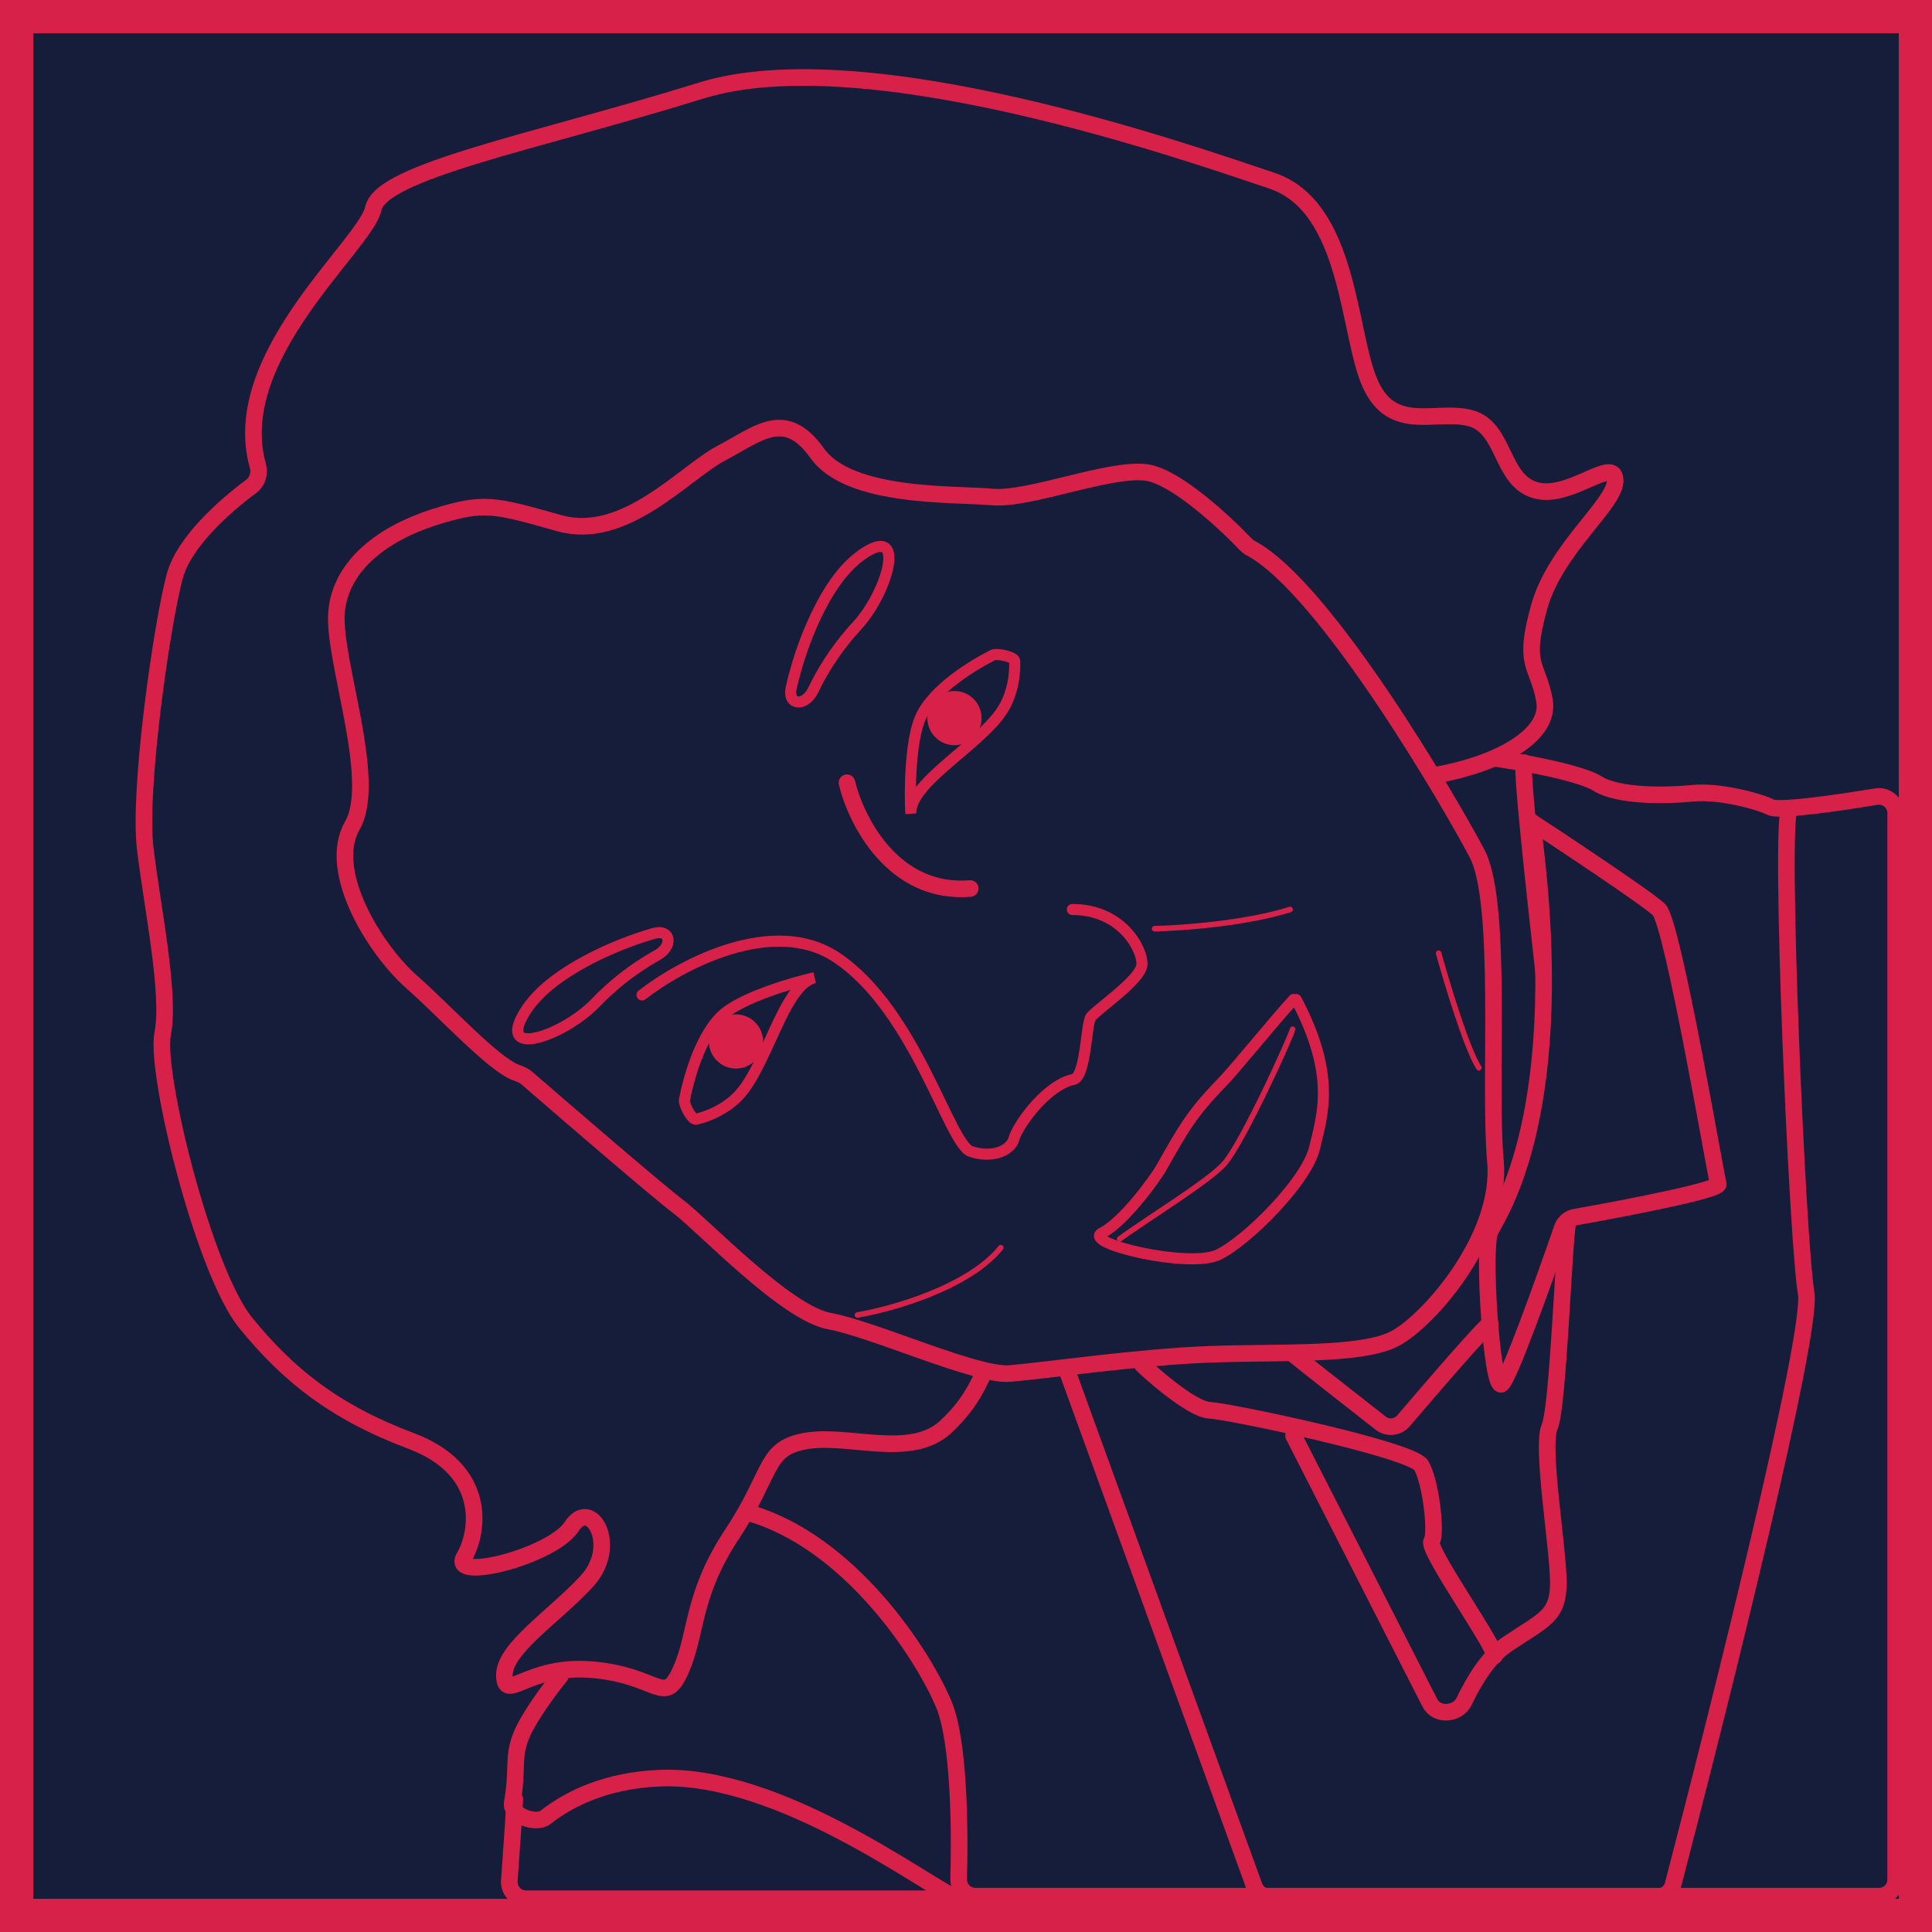
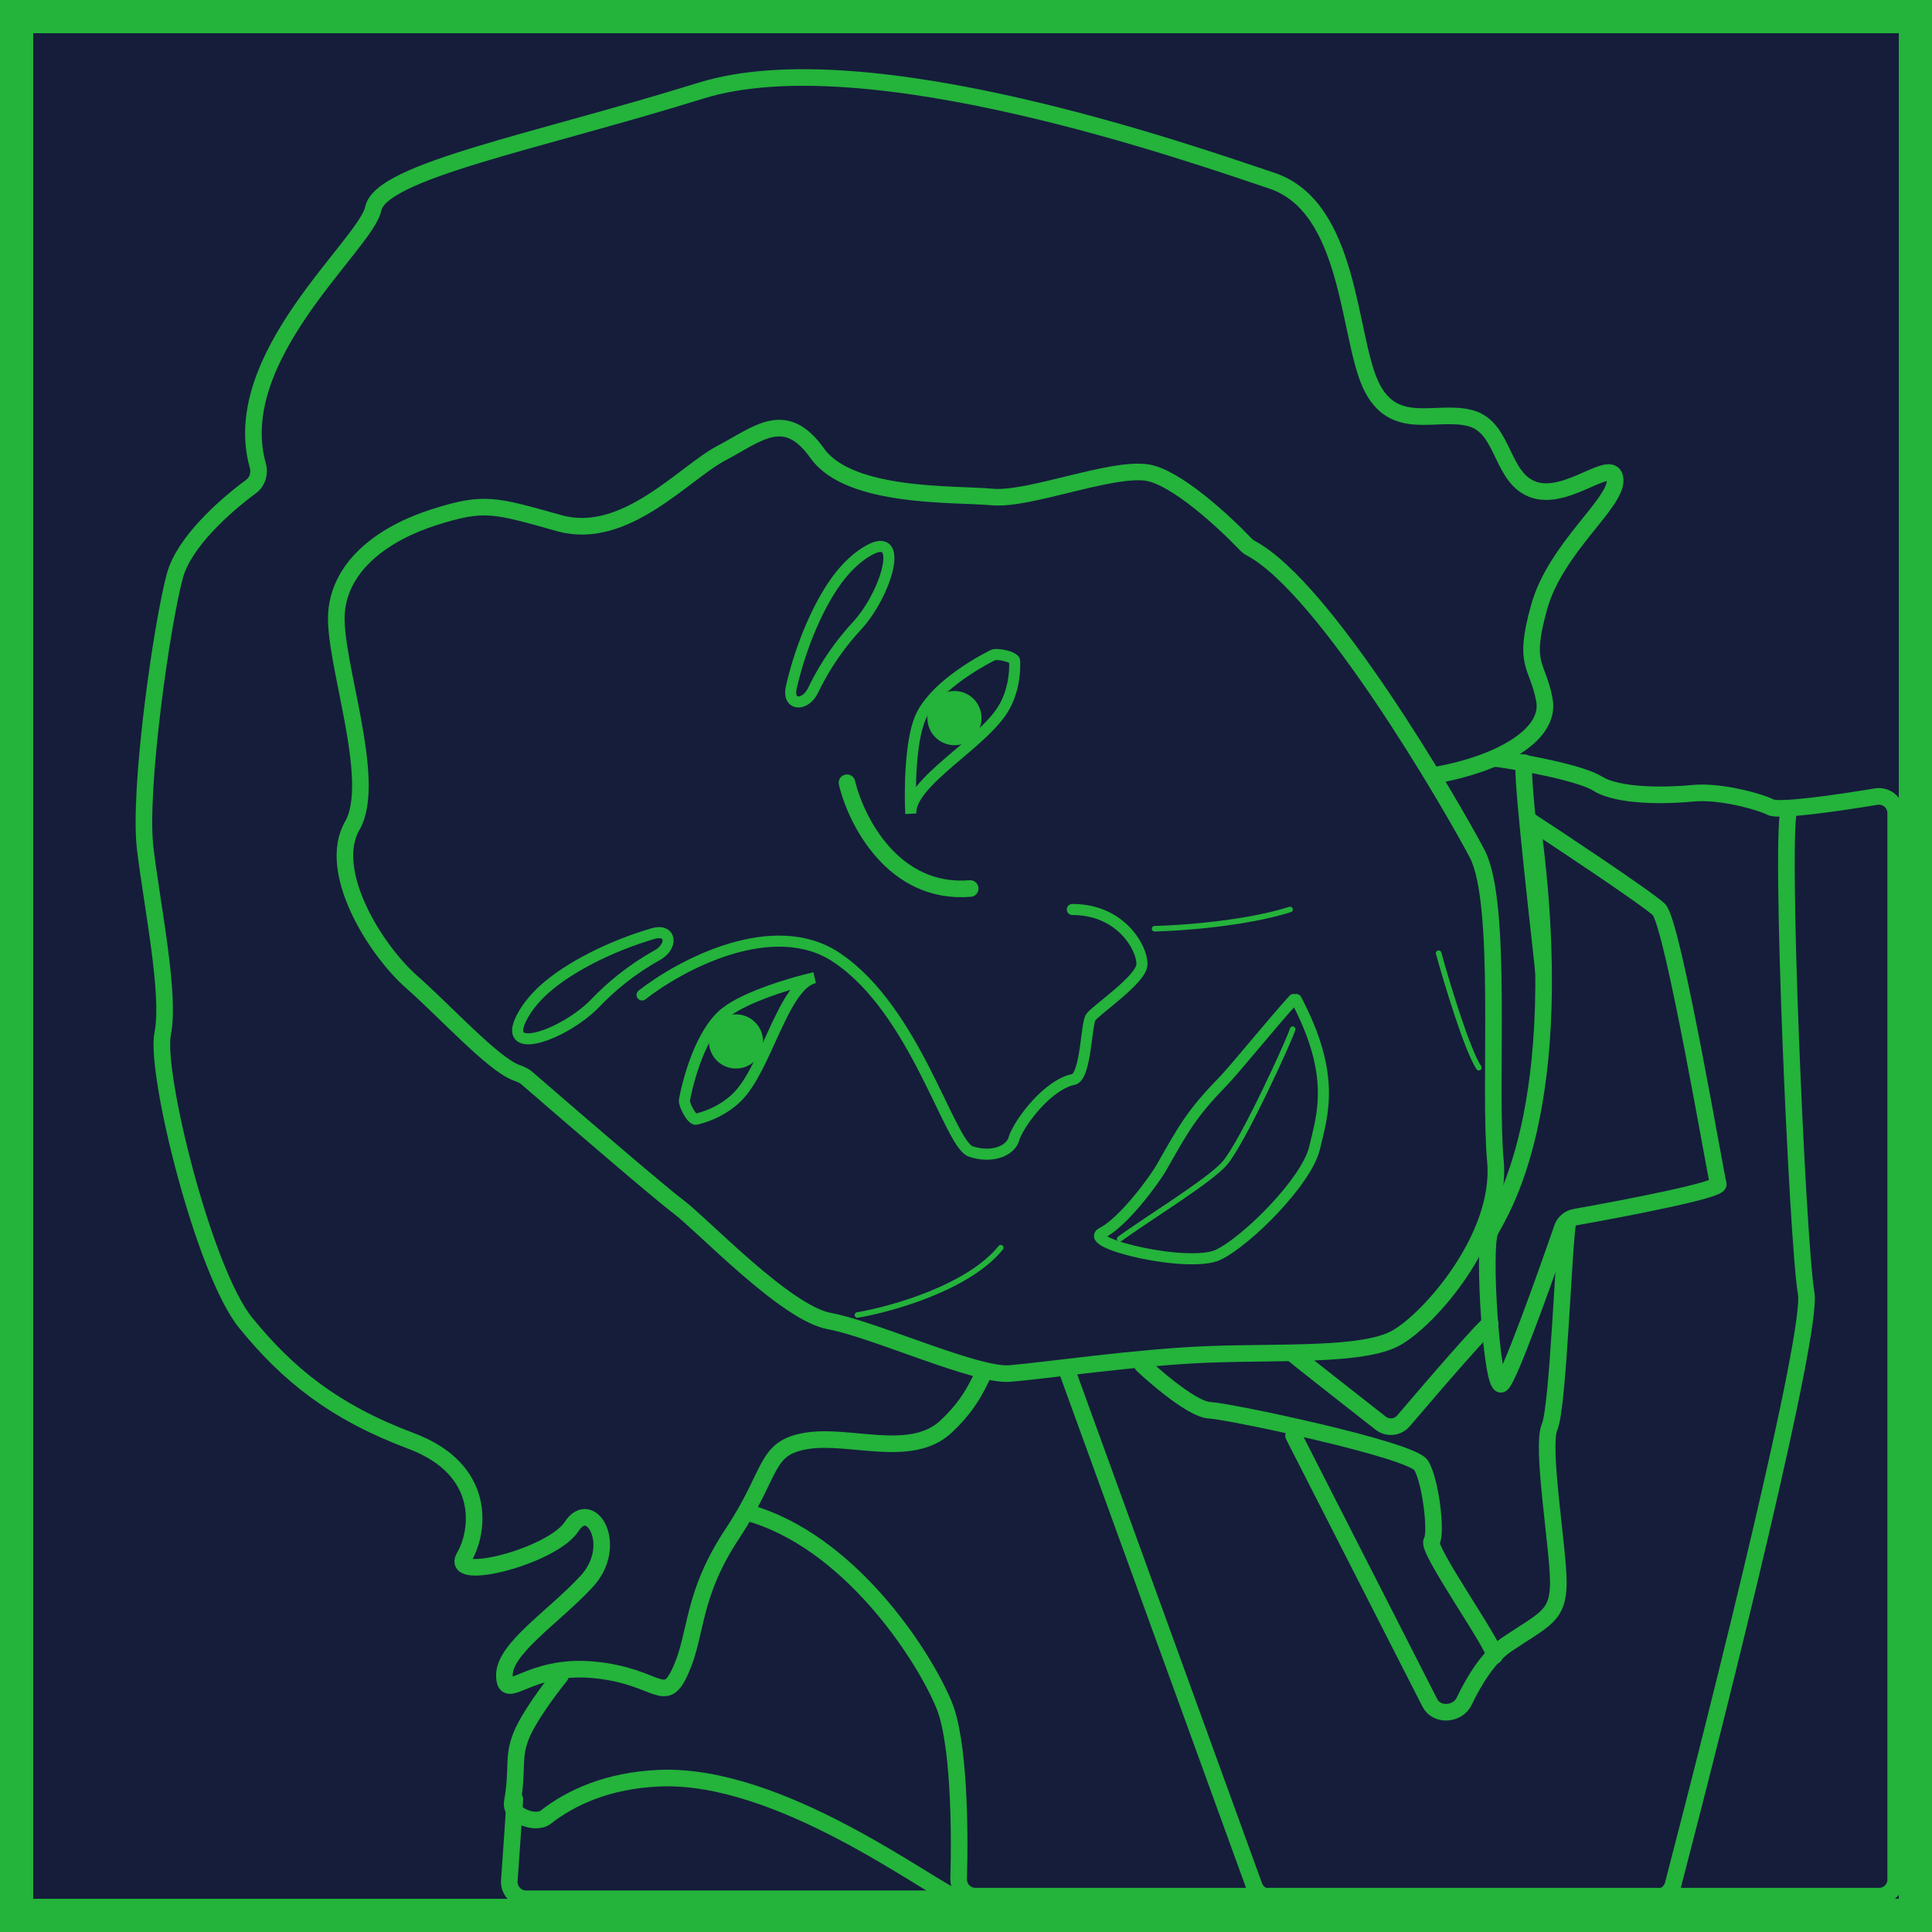
<svg xmlns="http://www.w3.org/2000/svg" width="349" height="349" viewBox="0 0 349 349" fill="none">
  <rect x="3" y="3" width="343" height="343" fill="#151D3B" />
-   <path d="M288.608 141.559C285.577 139.664 275.663 137.823 271.084 137.139C194.834 126.088 116.688 268.17 135.001 273.222C153.314 278.274 166.733 298.797 170.522 307.953C173.219 314.472 173.449 330.058 173.171 339.382C173.12 341.096 174.485 342.526 176.2 342.526H339.441C341.098 342.526 342.441 341.183 342.441 339.526V146.878C342.441 145.01 340.755 143.596 338.912 143.902C331.674 145.103 321.365 146.571 319.866 145.821C317.656 144.716 310.552 142.822 305.816 143.295C301.08 143.769 292.397 143.927 288.608 141.559Z" fill="#151D3B" stroke="#D82148" stroke-width="3" stroke-linecap="round" />
-   <path d="M31.597 103.986C33.239 97.966 40.534 91.431 45.361 87.877C46.517 87.027 46.965 85.505 46.576 84.124C41.042 64.466 66.066 44.21 67.433 37.681C68.854 30.893 96.639 25.683 126.634 16.369C156.629 7.054 215.514 27.893 229.722 32.629C243.931 37.365 243.457 60.414 247.562 69.413C251.666 78.411 259.56 73.833 265.717 75.57C271.874 77.306 271.084 86.62 277.241 88.515C283.398 90.409 291.449 82.358 291.765 86.62C292.081 90.883 281.03 98.934 278.03 109.669C275.031 120.404 277.715 119.773 278.978 126.403C280.241 133.034 270.137 138.086 259.56 139.98C248.983 141.875 182.204 243.227 179.678 245.279C177.152 247.331 177.152 251.909 170.837 257.751C164.523 263.592 153.472 259.014 145.736 260.277C138 261.54 139.737 265.802 132.317 277.011C124.897 288.219 126.002 294.85 123.003 301.638C120.003 308.427 119.056 302.743 107.216 301.638C95.376 300.533 91.271 307.637 91.113 302.743C90.956 297.849 99.954 292.166 105.953 285.694C111.952 279.221 106.742 270.38 103.269 275.748C99.796 281.115 81.168 285.851 83.851 281.273C86.535 276.695 88.114 265.486 74.221 260.277C60.329 255.067 51.962 248.279 44.384 238.964C36.806 229.65 27.966 193.814 29.387 186.71C30.807 179.605 27.492 163.818 26.229 153.241C24.966 142.664 29.229 112.669 31.597 103.986Z" fill="#151D3B" stroke="#D82148" stroke-width="3" stroke-linecap="round" />
-   <path d="M122.529 217.967C119.114 215.406 103.347 201.838 95.115 194.703C94.569 194.23 93.86 193.992 93.185 193.735C88.977 192.129 80.429 182.725 74.379 177.395C67.749 171.554 58.908 157.346 63.644 149.137C68.38 140.927 60.013 118.984 60.803 110.459C61.592 101.934 69.485 96.251 78.484 93.409C87.482 90.567 89.219 91.199 101.059 94.514C112.899 97.829 123.634 85.358 130.265 81.884C136.895 78.411 141.789 73.675 147.631 81.884C153.472 90.094 172.574 89.146 179.204 89.778C185.835 90.409 200.517 84.41 207.147 85.358C212.284 86.091 220.994 94.09 225.076 98.37C225.331 98.637 225.618 98.848 225.944 99.022C239.43 106.197 262.142 145.297 266.822 154.188C271.558 163.187 268.874 196.023 270.137 209.758C271.4 223.493 257.981 238.648 251.982 241.805C245.983 244.963 231.459 244.173 218.514 244.647C205.569 245.121 188.361 247.647 182.362 248.12C176.363 248.594 157.734 240.069 149.841 238.648C141.947 237.227 126.95 221.282 122.529 217.967Z" fill="#151D3B" stroke="#D82148" stroke-width="3" stroke-linecap="round" />
-   <circle cx="172.416" cy="129.719" r="4.894" fill="#D82148" />
-   <circle cx="132.949" cy="188.13" r="4.894" fill="#D82148" />
-   <path d="M147.157 176.606C143.21 177.5 134.717 180.016 131.054 182.921C126.476 186.552 124.266 195.392 123.634 198.708V198.708C123.487 199.482 124.987 202.375 125.752 202.186C128.209 201.58 130.888 200.387 133.107 198.234C138.474 193.024 141.474 177.869 147.157 176.606Z" stroke="#D82148" stroke-width="2" stroke-linecap="round" />
-   <path d="M164.53 146.993C164.312 142.952 164.413 134.095 166.207 129.778C168.45 124.383 176.351 119.842 179.368 118.33V118.33C180.072 117.976 183.265 118.629 183.292 119.417C183.38 121.946 182.965 124.849 181.499 127.571C177.953 134.157 164.193 141.181 164.53 146.993Z" stroke="#D82148" stroke-width="2" stroke-linecap="round" />
-   <path d="M202.253 223.809C207.042 220.283 218.632 213.231 221.284 210.074C224.599 206.127 232.88 187.972 233.511 185.92" stroke="#D82148" stroke-linecap="round" />
-   <path d="M233.669 180.553C229.617 185.026 223.032 193.182 220.882 195.392C215.199 201.233 213.778 203.917 209.831 210.863C208.489 213.225 202.885 220.809 199.096 222.704C195.307 224.598 214.883 229.176 220.093 226.65C225.302 224.125 236.037 213.389 237.458 207.39C238.879 201.391 241.405 194.287 234.143 180.553" stroke="#D82148" stroke-width="2" stroke-linecap="round" />
-   <path d="M115.985 179.727C122.92 174.294 139.65 165.33 151.093 172.947C165.396 182.468 171.464 206.704 175.365 208.003C179.266 209.301 182.589 207.858 183.166 205.694C183.73 203.582 188.423 196.661 193.349 195.123C193.59 195.048 193.851 195.043 194.081 194.939C196.172 193.996 196.215 184.997 197.036 183.767C197.903 182.468 206.138 176.986 206.283 174.245C206.427 171.505 202.671 164.292 193.713 164.292" stroke="#D82148" stroke-width="2" stroke-linecap="round" />
-   <path d="M208.568 167.765C213.409 167.66 225.081 166.818 233.038 164.292" stroke="#D82148" stroke-linecap="round" />
-   <path d="M259.875 172.186C261.402 177.711 264.99 189.583 267.137 192.866" stroke="#D82148" stroke-linecap="round" />
-   <path d="M154.893 237.543C161.102 236.491 174.974 232.586 180.783 225.388" stroke="#D82148" stroke-linecap="round" />
-   <path d="M118.681 172.578C114.068 175.134 110.383 178.229 107.544 181.187C102.231 186.721 90.764 190.978 94.109 184.075C94.957 182.327 96.368 180.461 98.376 178.658C102.652 174.818 110.162 170.929 117.97 168.647C121.229 167.694 121.651 170.932 118.681 172.578Z" stroke="#D82148" stroke-width="2" stroke-linecap="round" />
-   <path d="M146.906 124.65C149.181 119.892 152.049 116.028 154.832 113.016C160.038 107.382 163.601 95.68 156.91 99.433C155.216 100.384 153.438 101.905 151.759 104.016C148.182 108.515 144.75 116.245 142.939 124.175C142.183 127.485 145.441 127.712 146.906 124.65Z" stroke="#D82148" stroke-width="2" stroke-linecap="round" />
-   <path d="M152.998 141.401C154.629 148.242 161.365 161.64 175.258 160.503" stroke="#D82148" stroke-width="3" stroke-linecap="round" />
-   <path d="M206.358 246.542C206.989 247.173 215.041 254.593 218.514 254.751C221.987 254.909 254.982 261.855 256.718 264.697C258.455 267.539 259.56 277.011 258.613 278.432C257.665 279.852 270.137 297.376 269.979 299.112" stroke="#D82148" stroke-width="3" stroke-linecap="round" />
-   <path d="M233.669 259.329L258.298 307.619C259.537 310.048 263.333 309.763 264.503 307.3C266.368 303.374 268.992 299.216 272.189 297.06C278.977 292.482 281.503 292.008 281.503 285.851C281.503 279.694 278.346 261.382 279.925 257.751C281.503 254.12 282.451 224.598 283.24 220.651C284.029 216.705 274.083 138.875 275.346 137.77" stroke="#D82148" stroke-width="3" stroke-linecap="round" />
+   <path d="M288.608 141.559C285.577 139.664 275.663 137.823 271.084 137.139C194.834 126.088 116.688 268.17 135.001 273.222C153.314 278.274 166.733 298.797 170.522 307.953C173.219 314.472 173.449 330.058 173.171 339.382C173.12 341.096 174.485 342.526 176.2 342.526H339.441C341.098 342.526 342.441 341.183 342.441 339.526V146.878C342.441 145.01 340.755 143.596 338.912 143.902C331.674 145.103 321.365 146.571 319.866 145.821C317.656 144.716 310.552 142.822 305.816 143.295C301.08 143.769 292.397 143.927 288.608 141.559Z" fill="#151D3B" stroke="#24B33B" stroke-width="3" stroke-linecap="round" />
+   <path d="M31.597 103.986C33.239 97.966 40.534 91.431 45.361 87.877C46.517 87.027 46.965 85.505 46.576 84.124C41.042 64.466 66.066 44.21 67.433 37.681C68.854 30.893 96.639 25.683 126.634 16.369C156.629 7.054 215.514 27.893 229.722 32.629C243.931 37.365 243.457 60.414 247.562 69.413C251.666 78.411 259.56 73.833 265.717 75.57C271.874 77.306 271.084 86.62 277.241 88.515C283.398 90.409 291.449 82.358 291.765 86.62C292.081 90.883 281.03 98.934 278.03 109.669C275.031 120.404 277.715 119.773 278.978 126.403C280.241 133.034 270.137 138.086 259.56 139.98C248.983 141.875 182.204 243.227 179.678 245.279C177.152 247.331 177.152 251.909 170.837 257.751C164.523 263.592 153.472 259.014 145.736 260.277C138 261.54 139.737 265.802 132.317 277.011C124.897 288.219 126.002 294.85 123.003 301.638C120.003 308.427 119.056 302.743 107.216 301.638C95.376 300.533 91.271 307.637 91.113 302.743C90.956 297.849 99.954 292.166 105.953 285.694C111.952 279.221 106.742 270.38 103.269 275.748C99.796 281.115 81.168 285.851 83.851 281.273C86.535 276.695 88.114 265.486 74.221 260.277C60.329 255.067 51.962 248.279 44.384 238.964C36.806 229.65 27.966 193.814 29.387 186.71C30.807 179.605 27.492 163.818 26.229 153.241C24.966 142.664 29.229 112.669 31.597 103.986Z" fill="#151D3B" stroke="#24B33B" stroke-width="3" stroke-linecap="round" />
+   <path d="M122.529 217.967C119.114 215.406 103.347 201.838 95.115 194.703C94.569 194.23 93.86 193.992 93.185 193.735C88.977 192.129 80.429 182.725 74.379 177.395C67.749 171.554 58.908 157.346 63.644 149.137C68.38 140.927 60.013 118.984 60.803 110.459C61.592 101.934 69.485 96.251 78.484 93.409C87.482 90.567 89.219 91.199 101.059 94.514C112.899 97.829 123.634 85.358 130.265 81.884C136.895 78.411 141.789 73.675 147.631 81.884C153.472 90.094 172.574 89.146 179.204 89.778C185.835 90.409 200.517 84.41 207.147 85.358C212.284 86.091 220.994 94.09 225.076 98.37C225.331 98.637 225.618 98.848 225.944 99.022C239.43 106.197 262.142 145.297 266.822 154.188C271.558 163.187 268.874 196.023 270.137 209.758C271.4 223.493 257.981 238.648 251.982 241.805C245.983 244.963 231.459 244.173 218.514 244.647C205.569 245.121 188.361 247.647 182.362 248.12C176.363 248.594 157.734 240.069 149.841 238.648C141.947 237.227 126.95 221.282 122.529 217.967Z" fill="#151D3B" stroke="#24B33B" stroke-width="3" stroke-linecap="round" />
+   <circle cx="172.416" cy="129.719" r="4.894" fill="#24B33B" />
+   <circle cx="132.949" cy="188.13" r="4.894" fill="#24B33B" />
+   <path d="M147.157 176.606C143.21 177.5 134.717 180.016 131.054 182.921C126.476 186.552 124.266 195.392 123.634 198.708V198.708C123.487 199.482 124.987 202.375 125.752 202.186C128.209 201.58 130.888 200.387 133.107 198.234C138.474 193.024 141.474 177.869 147.157 176.606Z" stroke="#24B33B" stroke-width="2" stroke-linecap="round" />
+   <path d="M164.53 146.993C164.312 142.952 164.413 134.095 166.207 129.778C168.45 124.383 176.351 119.842 179.368 118.33V118.33C180.072 117.976 183.265 118.629 183.292 119.417C183.38 121.946 182.965 124.849 181.499 127.571C177.953 134.157 164.193 141.181 164.53 146.993Z" stroke="#24B33B" stroke-width="2" stroke-linecap="round" />
+   <path d="M202.253 223.809C207.042 220.283 218.632 213.231 221.284 210.074C224.599 206.127 232.88 187.972 233.511 185.92" stroke="#24B33B" stroke-linecap="round" />
+   <path d="M233.669 180.553C229.617 185.026 223.032 193.182 220.882 195.392C215.199 201.233 213.778 203.917 209.831 210.863C208.489 213.225 202.885 220.809 199.096 222.704C195.307 224.598 214.883 229.176 220.093 226.65C225.302 224.125 236.037 213.389 237.458 207.39C238.879 201.391 241.405 194.287 234.143 180.553" stroke="#24B33B" stroke-width="2" stroke-linecap="round" />
+   <path d="M115.985 179.727C122.92 174.294 139.65 165.33 151.093 172.947C165.396 182.468 171.464 206.704 175.365 208.003C179.266 209.301 182.589 207.858 183.166 205.694C183.73 203.582 188.423 196.661 193.349 195.123C193.59 195.048 193.851 195.043 194.081 194.939C196.172 193.996 196.215 184.997 197.036 183.767C197.903 182.468 206.138 176.986 206.283 174.245C206.427 171.505 202.671 164.292 193.713 164.292" stroke="#24B33B" stroke-width="2" stroke-linecap="round" />
+   <path d="M208.568 167.765C213.409 167.66 225.081 166.818 233.038 164.292" stroke="#24B33B" stroke-linecap="round" />
+   <path d="M259.875 172.186C261.402 177.711 264.99 189.583 267.137 192.866" stroke="#24B33B" stroke-linecap="round" />
+   <path d="M154.893 237.543C161.102 236.491 174.974 232.586 180.783 225.388" stroke="#24B33B" stroke-linecap="round" />
+   <path d="M118.681 172.578C114.068 175.134 110.383 178.229 107.544 181.187C102.231 186.721 90.764 190.978 94.109 184.075C94.957 182.327 96.368 180.461 98.376 178.658C102.652 174.818 110.162 170.929 117.97 168.647C121.229 167.694 121.651 170.932 118.681 172.578Z" stroke="#24B33B" stroke-width="2" stroke-linecap="round" />
+   <path d="M146.906 124.65C149.181 119.892 152.049 116.028 154.832 113.016C160.038 107.382 163.601 95.68 156.91 99.433C155.216 100.384 153.438 101.905 151.759 104.016C148.182 108.515 144.75 116.245 142.939 124.175C142.183 127.485 145.441 127.712 146.906 124.65Z" stroke="#24B33B" stroke-width="2" stroke-linecap="round" />
+   <path d="M152.998 141.401C154.629 148.242 161.365 161.64 175.258 160.503" stroke="#24B33B" stroke-width="3" stroke-linecap="round" />
+   <path d="M206.358 246.542C206.989 247.173 215.041 254.593 218.514 254.751C221.987 254.909 254.982 261.855 256.718 264.697C258.455 267.539 259.56 277.011 258.613 278.432C257.665 279.852 270.137 297.376 269.979 299.112" stroke="#24B33B" stroke-width="3" stroke-linecap="round" />
+   <path d="M233.669 259.329L258.298 307.619C259.537 310.048 263.333 309.763 264.503 307.3C266.368 303.374 268.992 299.216 272.189 297.06C278.977 292.482 281.503 292.008 281.503 285.851C281.503 279.694 278.346 261.382 279.925 257.751C281.503 254.12 282.451 224.598 283.24 220.651C284.029 216.705 274.083 138.875 275.346 137.77" stroke="#24B33B" stroke-width="3" stroke-linecap="round" />
  <path d="M310.394 213.863C309.92 212.442 302.185 166.66 299.659 164.292C297.386 162.161 280.67 151.084 276.768 148.54C283.872 200.987 270.611 219.388 269.19 222.388C267.769 225.388 269.506 251.278 271.242 250.015C272.554 249.061 278.757 231.792 282.191 221.852C282.548 220.817 283.434 220.062 284.512 219.871C294.263 218.137 310.75 214.933 310.394 213.863Z" fill="#151D3B" />
-   <path d="M275.978 148.032C276.057 148.079 276.333 148.257 276.768 148.54M276.768 148.54C280.67 151.084 297.386 162.161 299.659 164.292C302.185 166.66 309.92 212.442 310.394 213.863C310.75 214.933 294.263 218.137 284.512 219.871C283.434 220.062 282.548 220.817 282.191 221.852C278.757 231.792 272.554 249.061 271.242 250.015C269.506 251.278 267.769 225.388 269.19 222.388C270.611 219.388 283.872 200.987 276.768 148.54Z" stroke="#D82148" stroke-width="3" stroke-linecap="round" />
-   <path d="M233.827 244.805C235.15 245.908 243.706 252.623 249.395 257.078C250.663 258.071 252.487 257.886 253.532 256.659C259.39 249.78 268.51 239.235 269.19 239.122" stroke="#D82148" stroke-width="3" stroke-linecap="round" />
-   <path d="M101.217 302.743C99.375 305.006 95.376 310.353 94.113 313.636C92.534 317.741 93.639 319.32 92.534 325.634V325.634C92.136 327.911 96.758 329.686 98.577 328.261C103.122 324.699 109.814 321.616 119.056 321.214C140.842 320.267 167.522 340.79 173.048 343" stroke="#D82148" stroke-width="3" stroke-linecap="round" />
-   <path d="M93 325C93 325.395 92.394 334.434 92.004 339.72C91.874 341.481 93.27 343 95.036 343H173.048" stroke="#D82148" stroke-width="3" stroke-linecap="round" />
-   <path d="M192.71 247.489L226.566 340.708C226.996 341.894 228.124 342.684 229.385 342.684H299.324C300.688 342.684 301.875 341.784 302.22 340.464C311.111 306.377 327.503 240.639 326.267 233.596C324.689 224.597 321.373 148.505 323.268 145.979" stroke="#D82148" stroke-width="3" stroke-linecap="round" />
-   <rect x="3" y="3" width="343" height="343" stroke="#D82148" stroke-width="6" />
+   <path d="M275.978 148.032C276.057 148.079 276.333 148.257 276.768 148.54M276.768 148.54C280.67 151.084 297.386 162.161 299.659 164.292C302.185 166.66 309.92 212.442 310.394 213.863C310.75 214.933 294.263 218.137 284.512 219.871C283.434 220.062 282.548 220.817 282.191 221.852C278.757 231.792 272.554 249.061 271.242 250.015C269.506 251.278 267.769 225.388 269.19 222.388C270.611 219.388 283.872 200.987 276.768 148.54Z" stroke="#24B33B" stroke-width="3" stroke-linecap="round" />
+   <path d="M233.827 244.805C235.15 245.908 243.706 252.623 249.395 257.078C250.663 258.071 252.487 257.886 253.532 256.659C259.39 249.78 268.51 239.235 269.19 239.122" stroke="#24B33B" stroke-width="3" stroke-linecap="round" />
+   <path d="M101.217 302.743C99.375 305.006 95.376 310.353 94.113 313.636C92.534 317.741 93.639 319.32 92.534 325.634V325.634C92.136 327.911 96.758 329.686 98.577 328.261C103.122 324.699 109.814 321.616 119.056 321.214C140.842 320.267 167.522 340.79 173.048 343" stroke="#24B33B" stroke-width="3" stroke-linecap="round" />
+   <path d="M93 325C93 325.395 92.394 334.434 92.004 339.72C91.874 341.481 93.27 343 95.036 343H173.048" stroke="#24B33B" stroke-width="3" stroke-linecap="round" />
+   <path d="M192.71 247.489L226.566 340.708C226.996 341.894 228.124 342.684 229.385 342.684H299.324C300.688 342.684 301.875 341.784 302.22 340.464C311.111 306.377 327.503 240.639 326.267 233.596C324.689 224.597 321.373 148.505 323.268 145.979" stroke="#24B33B" stroke-width="3" stroke-linecap="round" />
+   <rect x="3" y="3" width="343" height="343" stroke="#24B33B" stroke-width="6" />
</svg>
